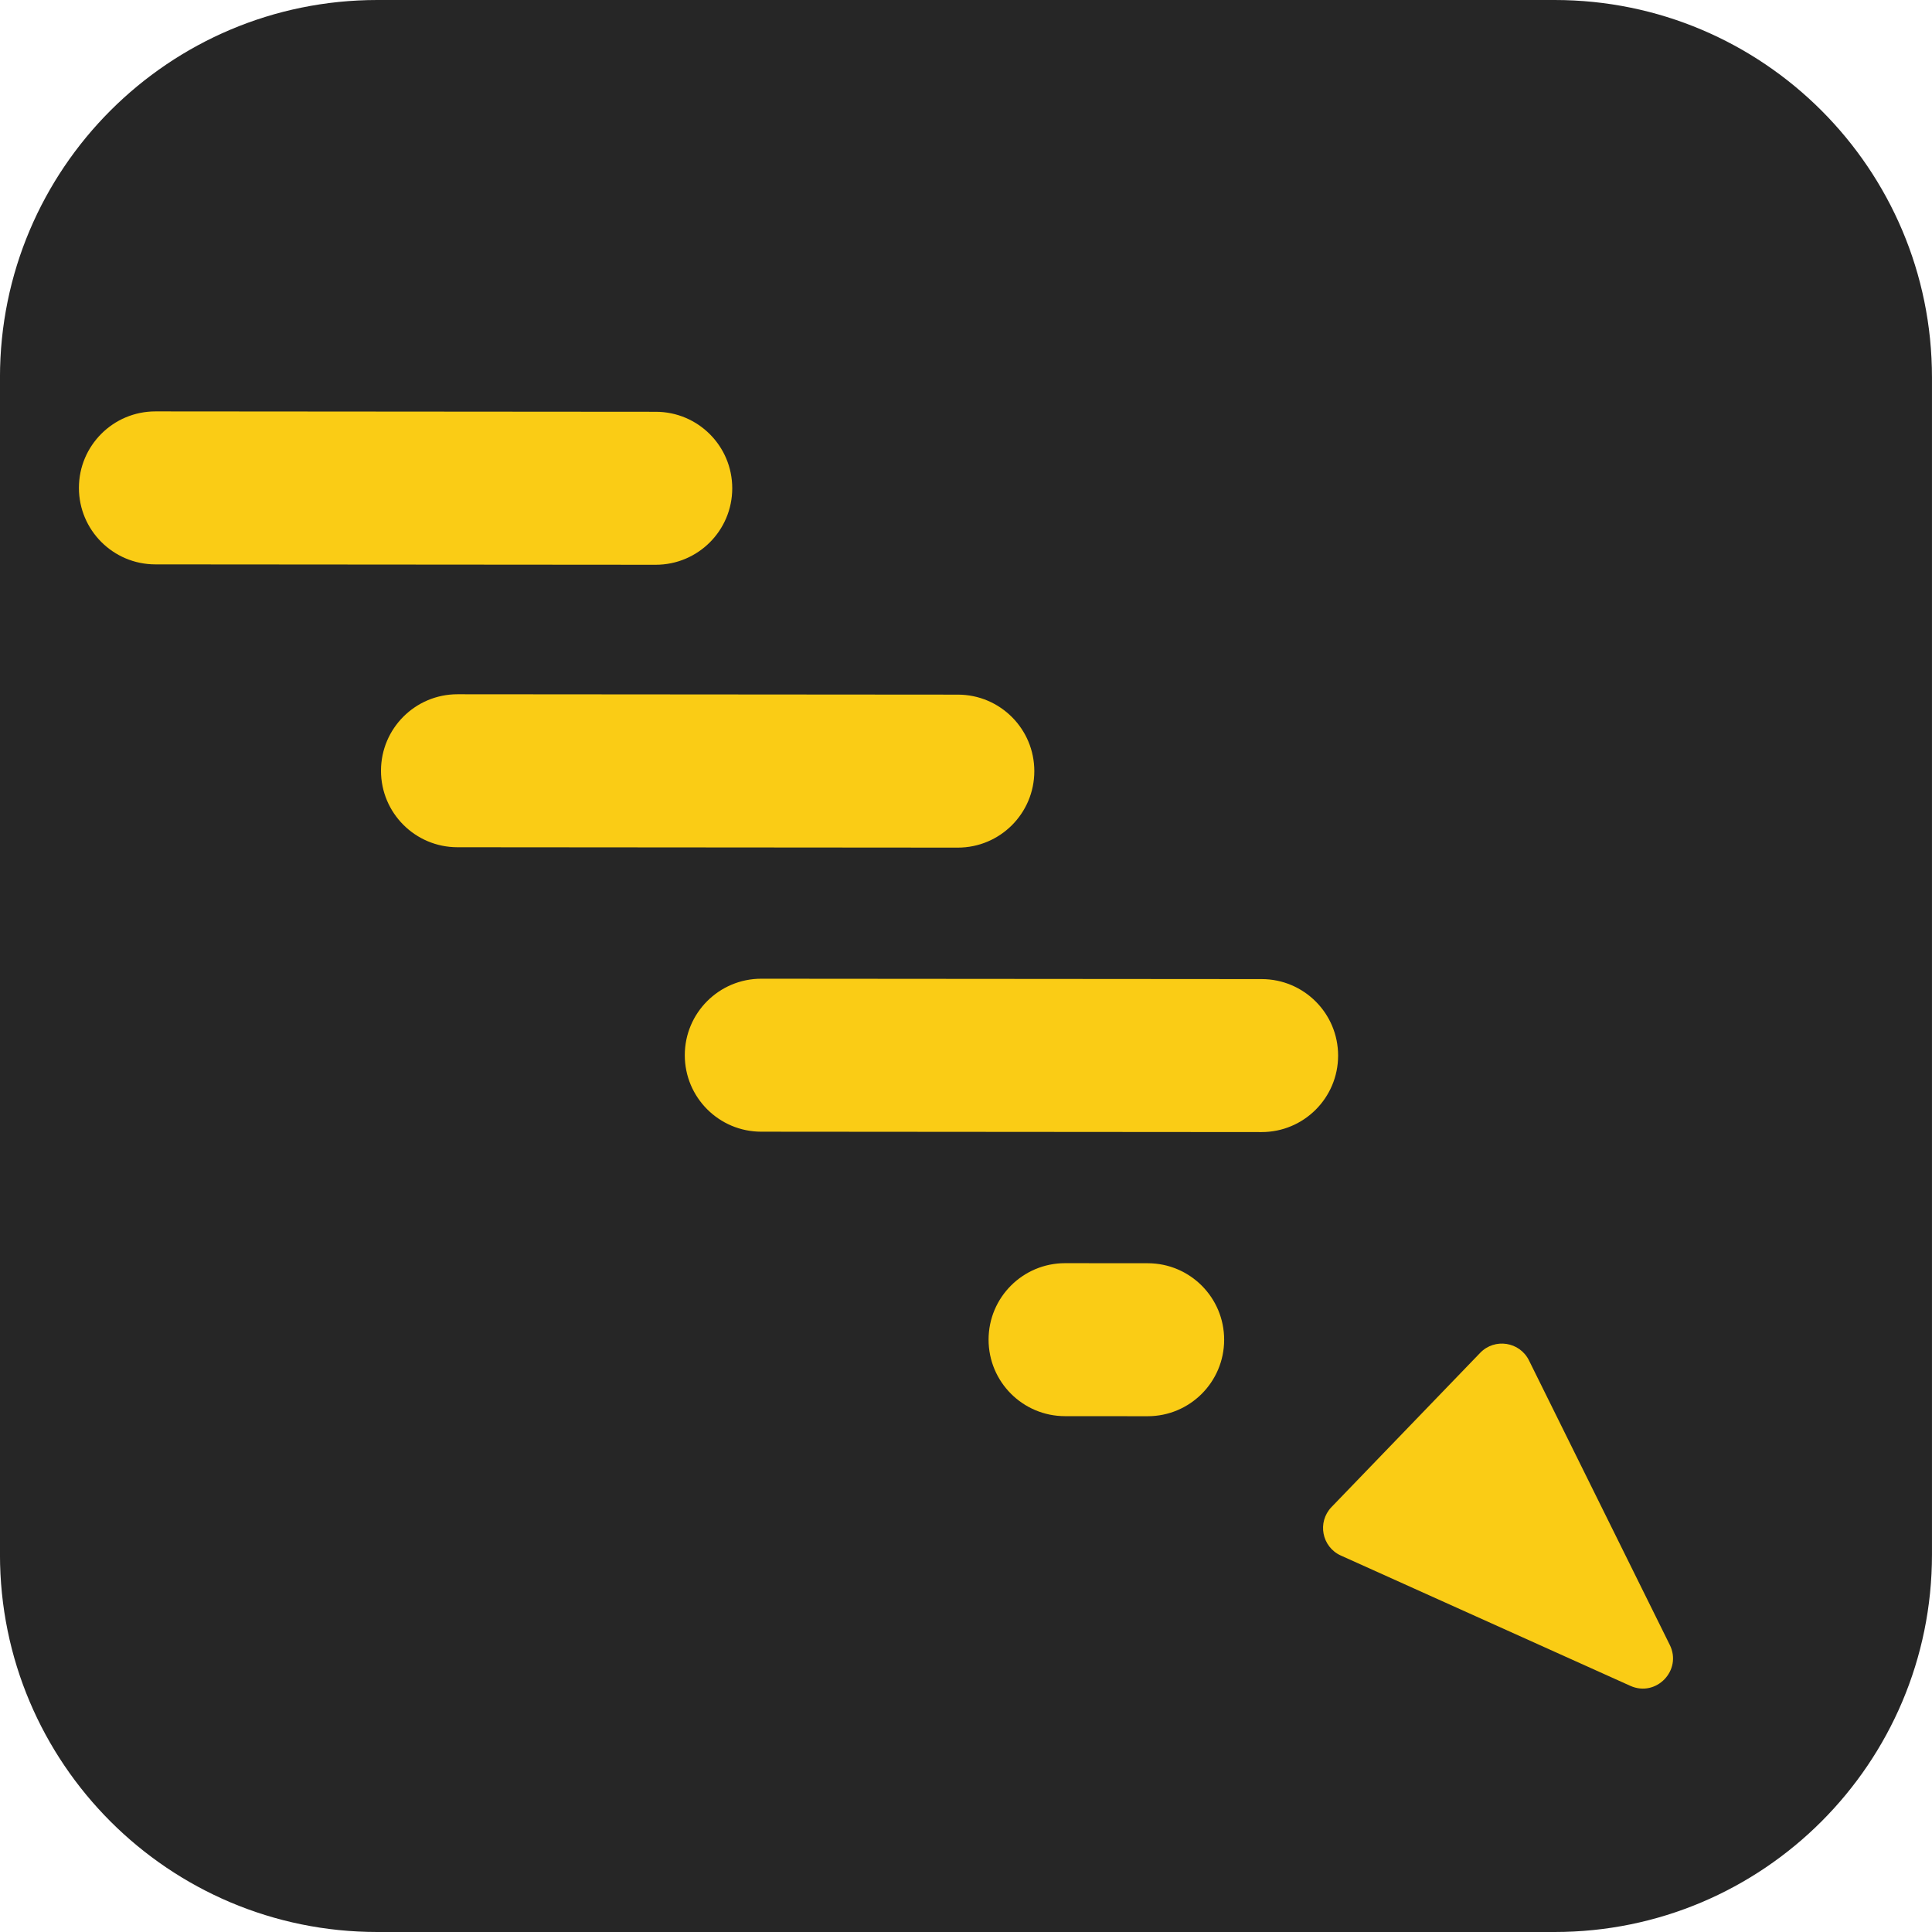
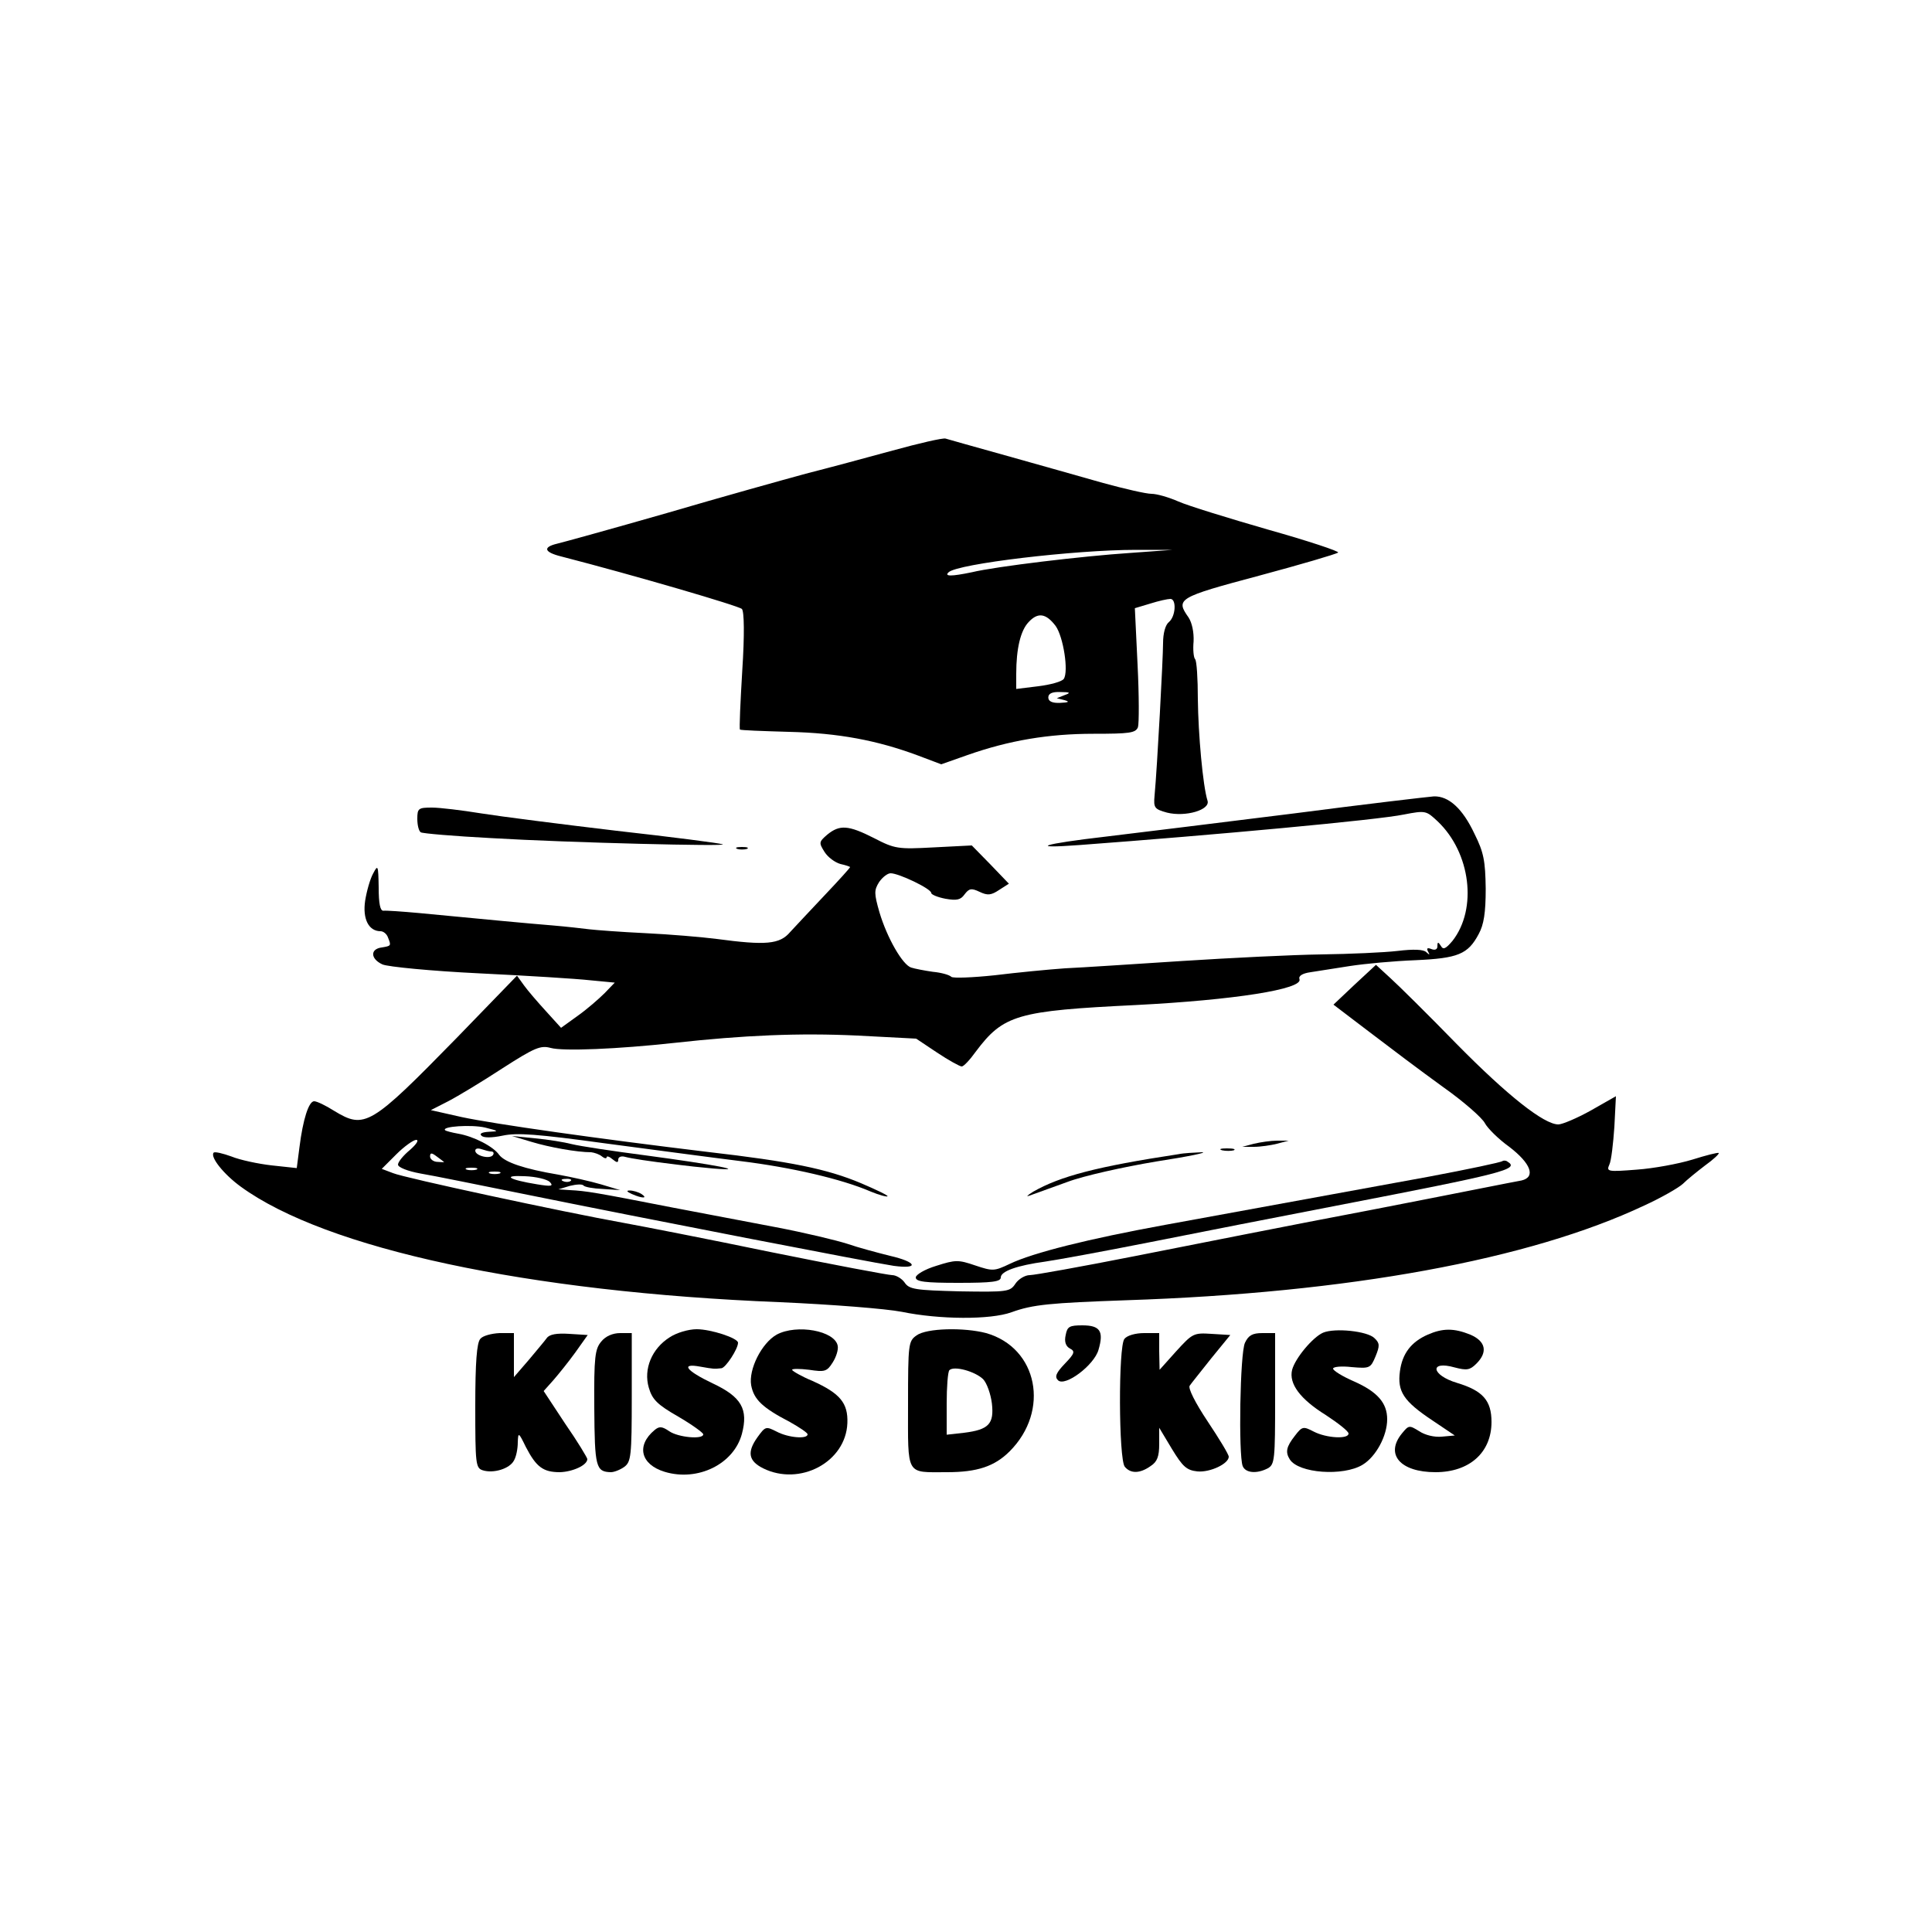
- <svg xmlns="http://www.w3.org/2000/svg" width="512" height="512" viewBox="0 0 512 512" fill="none">
-   <rect x="-0.006" y="-0" width="512" height="512" rx="100" fill="#262626" />
-   <rect x="20.93" y="109.01" width="173.138" height="40.543" rx="20.271" transform="rotate(0.0432252 20.9297 109.01)" fill="#FACC15" />
-   <rect x="100.982" y="183.969" width="173.138" height="40.543" rx="20.271" transform="rotate(0.0432252 100.982 183.969)" fill="#FACC15" />
-   <rect x="181.491" y="259.354" width="173.138" height="40.543" rx="20.271" transform="rotate(0.0432252 181.491 259.354)" fill="#FACC15" />
-   <rect x="261.998" y="334.739" width="62.431" height="40.543" rx="20.271" transform="rotate(0.0432252 261.998 334.739)" fill="#FACC15" />
-   <path d="M442.513 435.922C445.843 442.651 438.906 449.847 432.059 446.766L355.339 412.235C350.291 409.962 349.021 403.373 352.863 399.387L392.264 358.515C396.106 354.53 402.737 355.557 405.193 360.519L442.513 435.922Z" fill="#FACC15" />
+ <svg xmlns="http://www.w3.org/2000/svg" version="1.0" width="500pt" height="500pt" viewBox="0 0 500 500" preserveAspectRatio="xMidYMid meet">
+   <g transform="translate(0,500) scale(0.1,-0.1)" fill="#000000" stroke="none">
+     <path d="M2310 3834 c-69 -19 -170 -46 -225 -60 -55 -15 -217 -60 -360 -102 -143 -41 -270 -76 -283 -79 -38 -9 -34 -22 10 -33 190 -49 460 -128 468 -136 6 -6 7 -67 1 -159 -5 -83 -8 -151 -6 -153 1 -2 58 -4 126 -6 129 -3 229 -22 334 -61 l61 -23 68 24 c108 38 210 55 326 55 93 0 109 2 115 17 3 9 3 82 -1 162 l-7 146 40 12 c22 7 45 12 52 12 16 0 14 -45 -4 -60 -9 -7 -15 -29 -15 -54 0 -38 -15 -320 -22 -395 -3 -32 0 -35 32 -44 48 -12 113 7 105 31 -12 38 -24 172 -25 263 0 53 -3 99 -7 103 -4 4 -6 25 -4 46 1 24 -4 48 -13 62 -34 48 -28 52 182 108 108 29 200 56 205 60 4 3 -77 30 -180 59 -104 30 -208 62 -233 73 -25 11 -56 20 -70 20 -14 0 -70 13 -125 28 -55 16 -167 47 -248 70 -82 23 -154 43 -160 45 -7 2 -68 -12 -137 -31z m615 -265 c-122 -8 -348 -35 -410 -50 -53 -11 -72 -11 -60 0 23 22 326 58 485 58 l95 0 -110 -8z m-193 -189 c20 -28 34 -118 21 -137 -5 -7 -34 -15 -66 -19 l-57 -7 0 39 c0 65 11 112 32 134 24 26 45 23 70 -10z m23 -179 l-20 -8 20 -5 c14 -4 11 -6 -11 -7 -21 -1 -31 4 -31 14 0 10 10 15 31 14 26 0 28 -2 11 -8z" />
+     <path d="M3350 2895 c-184 -23 -404 -50 -487 -60 -165 -19 -205 -32 -70 -22 350 26 773 65 840 79 57 11 58 10 88 -18 85 -81 103 -226 38 -309 -17 -20 -24 -24 -30 -13 -7 11 -9 11 -9 -1 0 -8 -6 -11 -16 -7 -10 4 -13 2 -8 -7 5 -9 4 -9 -5 -1 -7 7 -33 8 -74 3 -34 -4 -123 -8 -197 -9 -74 -1 -236 -9 -360 -17 -124 -8 -260 -17 -304 -19 -43 -3 -125 -11 -182 -18 -57 -6 -108 -8 -112 -4 -5 5 -26 11 -48 13 -21 3 -47 8 -56 11 -22 7 -62 76 -82 143 -14 49 -14 57 -1 78 9 13 22 23 30 23 21 0 105 -40 105 -51 0 -4 16 -11 37 -15 29 -5 39 -3 49 11 12 16 18 17 39 7 21 -10 30 -9 51 5 l25 16 -48 50 -48 49 -98 -5 c-93 -5 -101 -4 -155 24 -67 34 -89 35 -121 9 -22 -19 -22 -21 -7 -45 9 -14 27 -27 41 -31 14 -3 25 -7 25 -8 0 -2 -29 -34 -65 -72 -36 -38 -76 -81 -90 -96 -27 -32 -63 -35 -190 -18 -39 5 -122 12 -185 15 -63 3 -128 8 -145 10 -16 2 -59 7 -95 10 -62 5 -168 15 -345 32 -44 4 -86 7 -93 6 -8 0 -12 18 -12 61 -1 57 -2 59 -14 36 -8 -14 -17 -46 -21 -71 -7 -47 9 -79 40 -79 7 0 16 -7 19 -16 9 -22 8 -22 -16 -26 -31 -4 -29 -30 2 -44 14 -6 126 -17 250 -23 124 -6 253 -14 288 -18 l63 -6 -26 -27 c-15 -15 -46 -42 -70 -59 l-43 -31 -39 43 c-21 23 -47 53 -57 67 l-18 25 -156 -161 c-223 -228 -238 -237 -317 -189 -22 14 -45 25 -52 25 -14 0 -29 -47 -38 -119 l-7 -54 -65 7 c-35 4 -82 14 -104 23 -22 8 -43 13 -46 10 -10 -11 26 -56 70 -88 221 -161 743 -273 1395 -299 136 -6 275 -17 316 -25 97 -20 229 -21 284 -1 55 20 100 24 297 31 575 19 1043 105 1340 245 44 20 89 46 100 56 11 11 37 32 58 48 21 15 37 30 35 32 -2 2 -33 -6 -68 -17 -36 -11 -101 -23 -144 -26 -76 -6 -79 -5 -71 13 5 10 10 55 13 98 l4 79 -65 -37 c-36 -20 -74 -36 -84 -36 -37 0 -131 74 -263 208 -74 76 -152 153 -172 171 l-37 34 -55 -51 -55 -52 92 -70 c51 -39 136 -103 190 -142 54 -38 103 -81 110 -95 7 -13 35 -41 63 -61 56 -43 69 -78 32 -87 -13 -2 -187 -37 -388 -76 -201 -38 -477 -93 -614 -120 -137 -27 -259 -49 -271 -49 -12 0 -29 -10 -37 -22 -14 -21 -20 -22 -144 -20 -115 3 -131 5 -143 23 -7 10 -22 19 -32 19 -10 0 -153 27 -316 60 -164 34 -334 67 -378 75 -156 28 -570 117 -598 129 l-29 11 38 38 c20 20 44 37 51 37 8 0 1 -11 -16 -26 -17 -14 -31 -31 -31 -38 0 -7 25 -17 58 -23 31 -5 158 -31 282 -56 301 -61 883 -174 943 -183 67 -9 60 10 -10 26 -32 8 -81 21 -110 31 -28 9 -111 29 -185 43 -73 14 -194 37 -268 51 -199 39 -224 43 -265 45 l-30 2 30 9 c16 4 32 5 35 1 3 -4 25 -8 50 -9 l45 -3 -50 15 c-27 8 -77 19 -110 25 -89 15 -138 32 -153 51 -15 22 -66 48 -106 55 -17 3 -32 7 -34 9 -10 10 68 15 103 7 36 -9 37 -10 11 -11 -19 -1 -26 -5 -20 -10 5 -6 26 -6 55 0 37 8 90 4 265 -20 121 -16 278 -37 351 -46 130 -16 261 -46 337 -79 22 -9 41 -14 43 -12 2 2 -29 17 -69 34 -88 37 -181 56 -398 81 -282 34 -551 72 -635 90 l-80 18 45 23 c25 13 88 51 140 85 84 54 99 60 125 53 32 -9 174 -3 320 13 181 20 323 26 473 19 l153 -8 54 -36 c30 -20 59 -36 64 -36 5 0 21 17 36 38 72 96 107 106 415 121 253 13 433 41 423 67 -3 8 7 15 29 18 18 3 64 10 102 16 39 6 115 13 169 15 110 5 136 15 164 68 13 24 18 54 18 117 -1 72 -5 94 -29 142 -31 66 -67 98 -105 97 -14 -1 -177 -20 -361 -44z m-2079 -875 c6 0 8 -4 5 -9 -8 -12 -46 -2 -46 11 0 6 7 7 16 4 9 -3 20 -6 25 -6z m-122 -27 c2 -1 -5 -1 -16 0 -11 0 -20 7 -20 14 0 10 4 10 16 1 9 -7 18 -13 20 -15z m84 -20 c-7 -2 -19 -2 -25 0 -7 3 -2 5 12 5 14 0 19 -2 13 -5z m60 -10 c-7 -2 -19 -2 -25 0 -7 3 -2 5 12 5 14 0 19 -2 13 -5z m130 -22 c10 -11 4 -12 -33 -6 -74 12 -92 24 -32 21 29 -1 58 -8 65 -15z m54 3 c-3 -3 -12 -4 -19 -1 -8 3 -5 6 6 6 11 1 17 -2 13 -5z" />
+     <path d="M1080 2881 c0 -17 4 -32 9 -35 4 -3 87 -10 182 -15 202 -12 621 -22 599 -16 -8 3 -132 19 -275 35 -143 17 -300 37 -350 45 -49 8 -107 15 -127 15 -35 0 -38 -2 -38 -29z" />
+     <path d="M1908 2803 c6 -2 18 -2 25 0 6 3 1 5 -13 5 -14 0 -19 -2 -12 -5z" />
+     <path d="M1375 2045 c46 -14 118 -27 155 -27 8 -1 21 -5 28 -11 6 -5 12 -6 12 -2 0 4 7 2 15 -5 11 -9 15 -10 15 -1 0 7 8 10 18 7 15 -4 58 -11 142 -21 14 -2 52 -6 85 -9 98 -8 5 10 -175 34 -85 11 -170 24 -190 29 -19 5 -62 12 -95 15 l-60 6 50 -15z" />
+     <path d="M3245 2040 l-30 -8 30 0 c17 0 44 4 60 8 l30 8 -30 0 c-16 0 -43 -4 -60 -8z" />
+     <path d="M3163 2023 c9 -2 23 -2 30 0 6 3 -1 5 -18 5 -16 0 -22 -2 -12 -5z" />
+     <path d="M3050 2013 c-211 -32 -306 -57 -376 -97 -16 -10 -20 -14 -9 -10 11 4 55 20 97 35 42 16 146 39 230 53 84 13 137 24 118 24 -19 -1 -46 -2 -60 -5z" />
+     <path d="M3888 1995 c-3 -3 -88 -21 -189 -40 -174 -32 -284 -52 -684 -125 -197 -36 -342 -72 -402 -101 -40 -19 -44 -19 -89 -4 -44 15 -51 15 -101 -1 -30 -9 -53 -23 -53 -30 0 -11 24 -14 110 -14 88 0 110 3 110 14 0 16 42 31 115 41 28 4 149 26 270 50 121 24 339 67 485 95 434 84 474 94 441 114 -4 3 -10 3 -13 1z" />
+     <path d="M1635 1910 c27 -12 43 -12 25 0 -8 5 -22 9 -30 9 -10 0 -8 -3 5 -9z" />
+     <path d="M2758 1545 c-4 -17 0 -29 11 -35 14 -7 12 -13 -13 -39 -23 -24 -27 -34 -18 -43 18 -18 94 39 105 79 14 48 4 63 -42 63 -33 0 -39 -3 -43 -25z" />
+     <path d="M1733 1539 c-46 -29 -68 -82 -54 -130 9 -31 22 -44 76 -75 36 -21 65 -42 65 -46 0 -14 -65 -8 -88 8 -19 13 -26 13 -38 3 -48 -40 -36 -89 26 -108 86 -26 179 20 200 98 17 64 -1 96 -76 131 -69 33 -84 53 -31 43 34 -6 35 -6 54 -4 11 1 43 50 43 66 0 12 -70 35 -107 35 -21 0 -52 -9 -70 -21z" />
+     <path d="M2010 1546 c-39 -22 -73 -90 -66 -131 7 -37 29 -58 100 -95 25 -14 46 -28 46 -32 0 -13 -50 -9 -80 7 -28 14 -29 14 -50 -15 -27 -38 -23 -61 15 -80 95 -47 214 16 218 117 2 52 -19 77 -90 109 -29 12 -53 26 -53 29 0 3 20 3 44 0 40 -6 46 -5 61 19 9 14 15 33 13 43 -7 39 -106 57 -158 29z" />
+     <path d="M2372 1544 c-21 -15 -22 -21 -22 -178 0 -188 -7 -176 101 -176 78 0 123 15 162 54 105 105 73 268 -61 306 -57 15 -154 13 -180 -6z m172 -113 c10 -10 20 -39 23 -63 6 -53 -8 -68 -72 -76 l-45 -5 0 80 c0 44 3 83 7 87 12 12 66 -3 87 -23z" />
+     <path d="M3424 1551 c-27 -12 -72 -66 -80 -96 -9 -36 21 -76 87 -117 32 -21 59 -42 59 -48 0 -15 -57 -12 -90 5 -27 14 -30 14 -49 -11 -22 -28 -25 -42 -13 -61 23 -36 138 -44 188 -14 35 21 64 75 64 118 0 42 -25 71 -86 98 -30 13 -54 28 -54 33 0 5 22 7 48 4 47 -4 49 -3 62 28 11 27 11 34 -3 47 -18 18 -102 27 -133 14z" />
+     <path d="M3695 1546 c-43 -19 -66 -49 -72 -95 -7 -52 9 -77 84 -127 l58 -39 -33 -3 c-20 -2 -44 4 -59 14 -26 16 -27 16 -45 -6 -44 -54 -4 -100 87 -100 88 0 145 51 145 130 0 56 -23 81 -89 101 -67 20 -73 59 -6 40 31 -8 39 -7 56 10 30 30 24 58 -16 75 -42 17 -71 17 -110 0z" />
+     <path d="M1243 1535 c-9 -10 -13 -60 -13 -174 0 -149 1 -160 19 -166 28 -9 70 4 81 25 6 10 10 31 10 47 1 27 2 27 21 -12 27 -52 45 -65 88 -65 33 1 71 18 71 34 0 3 -25 45 -57 91 l-56 85 25 28 c13 15 39 47 57 72 l32 45 -48 3 c-32 2 -51 -1 -58 -11 -5 -7 -27 -33 -47 -57 l-38 -44 0 57 0 57 -37 0 c-21 -1 -44 -7 -50 -15z" />
+     <path d="M1556 1528 c-16 -19 -19 -39 -18 -171 1 -154 4 -166 43 -167 8 0 24 6 35 14 17 13 19 28 19 180 l0 166 -30 0 c-19 0 -38 -8 -49 -22z" />
+     <path d="M2910 1535 c-16 -19 -15 -312 1 -331 15 -18 39 -18 67 2 17 11 22 25 22 57 l0 42 33 -55 c28 -46 38 -55 66 -58 33 -3 81 20 81 38 0 6 -25 47 -55 92 -32 48 -51 86 -46 92 4 6 30 38 56 71 l49 60 -49 3 c-46 3 -49 1 -91 -45 l-43 -48 -1 48 0 47 -39 0 c-22 0 -44 -6 -51 -15z" />
+     <path d="M3222 1525 c-13 -27 -17 -290 -6 -319 7 -18 36 -21 65 -6 18 10 19 23 19 180 l0 170 -33 0 c-26 0 -36 -6 -45 -25z" />
+   </g>
</svg>
